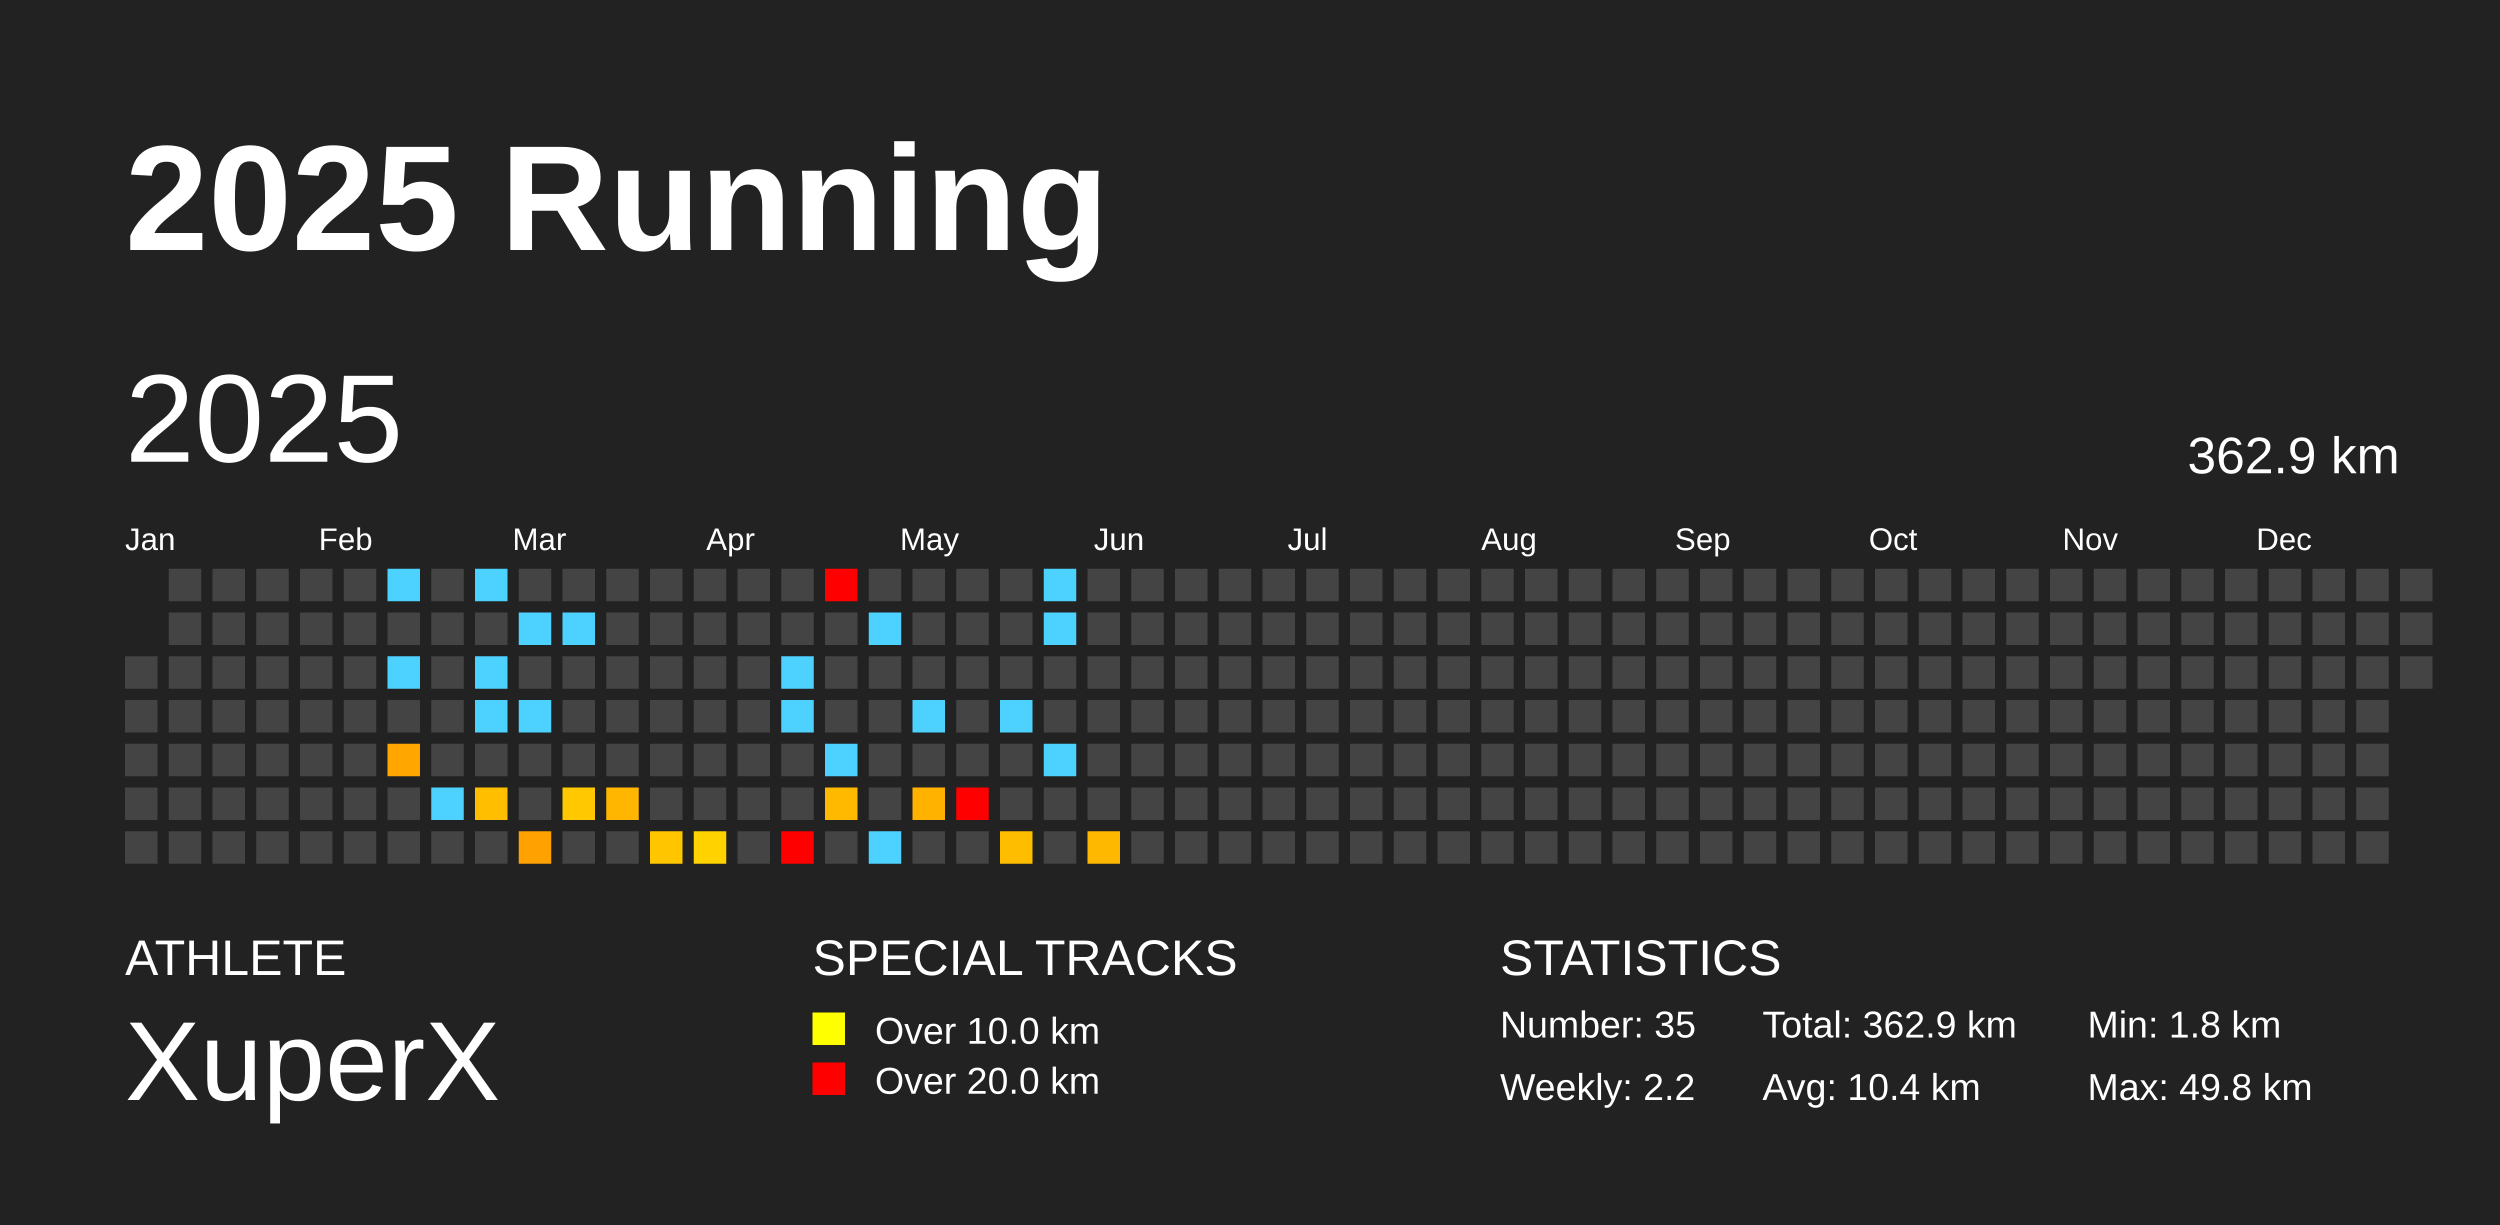
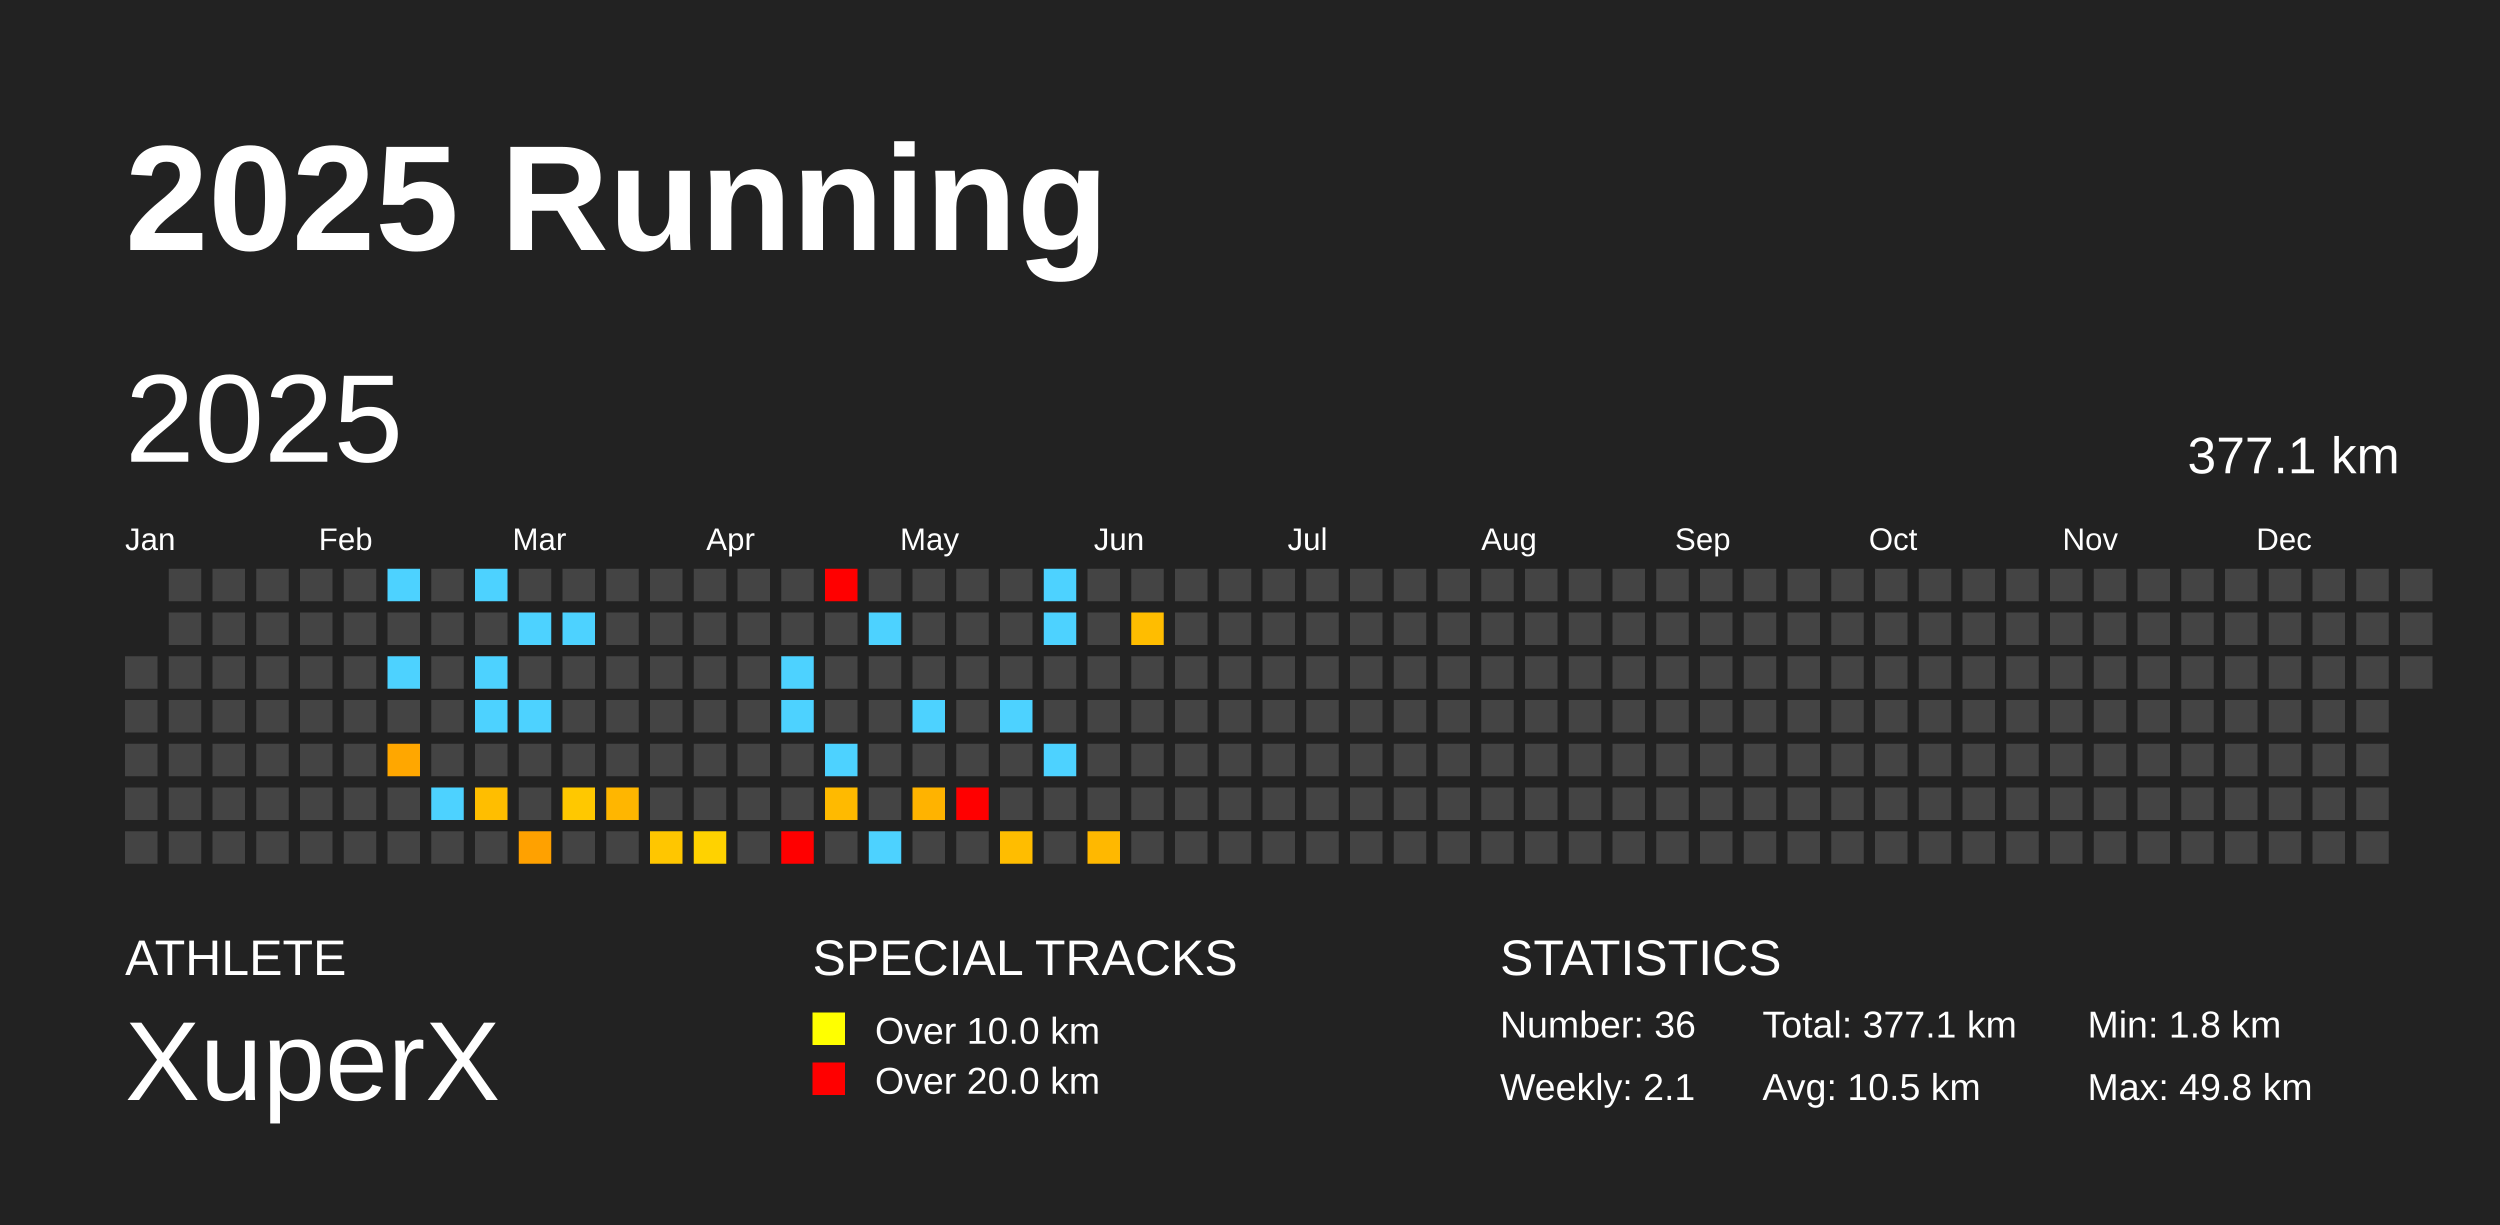
<svg xmlns="http://www.w3.org/2000/svg" baseProfile="full" height="98mm" version="1.1" viewBox="0,0,200,98" width="200mm">
  <defs />
  <rect fill="#222222" height="98" width="200" x="0" y="0" />
  <text fill="#FFFFFF" style="font-size:12px; font-family:Arial; font-weight:bold;" x="10" y="20">2025 Running</text>
  <text fill="#FFFFFF" style="font-size:4px; font-family:Arial" x="10" y="78">ATHLETE</text>
  <text fill="#FFFFFF" style="font-size:9px; font-family:Arial" x="10" y="88">XuperX</text>
  <text fill="#FFFFFF" style="font-size:4px; font-family:Arial" x="65" y="78">SPECIAL TRACKS</text>
  <rect fill="yellow" height="2.6" width="2.6" x="65" y="81" />
  <text fill="#FFFFFF" style="font-size:3px; font-family:Arial" x="70" y="83.5">Over 10.0 km</text>
  <rect fill="red" height="2.6" width="2.6" x="65" y="85" />
  <text fill="#FFFFFF" style="font-size:3px; font-family:Arial" x="70" y="87.5">Over 20.0 km</text>
  <text fill="#FFFFFF" style="font-size:4px; font-family:Arial" x="120" y="78">STATISTICS</text>
-   <text fill="#FFFFFF" style="font-size:3px; font-family:Arial" x="120" y="83">Number: 35</text>
-   <text fill="#FFFFFF" style="font-size:3px; font-family:Arial" x="120" y="88">Weekly: 2.2</text>
-   <text fill="#FFFFFF" style="font-size:3px; font-family:Arial" x="141" y="83">Total: 362.9 km</text>
-   <text fill="#FFFFFF" style="font-size:3px; font-family:Arial" x="141" y="88">Avg: 10.4 km</text>
+   <text fill="#FFFFFF" style="font-size:3px; font-family:Arial" x="120" y="83">Number: 36</text>
+   <text fill="#FFFFFF" style="font-size:3px; font-family:Arial" x="120" y="88">Weekly: 2.1</text>
+   <text fill="#FFFFFF" style="font-size:3px; font-family:Arial" x="141" y="83">Total: 377.1 km</text>
+   <text fill="#FFFFFF" style="font-size:3px; font-family:Arial" x="141" y="88">Avg: 10.5 km</text>
  <text fill="#FFFFFF" style="font-size:3px; font-family:Arial" x="167" y="83">Min: 1.8 km</text>
  <text fill="#FFFFFF" style="font-size:3px; font-family:Arial" x="167" y="88">Max: 49.8 km</text>
  <text dominant-baseline="hanging" fill="#FFFFFF" style="font-size:10.0px; font-family:Arial;" x="10" y="30">2025</text>
-   <text dominant-baseline="hanging" fill="#FFFFFF" style="font-size:4.125px; font-family:Arial;" x="175" y="35">362.9 km</text>
+   <text dominant-baseline="hanging" fill="#FFFFFF" style="font-size:4.125px; font-family:Arial;" x="175" y="35">377.1 km</text>
  <text fill="#FFFFFF" style="font-size:2.5px; font-family:Arial" x="10.0" y="44">Jan</text>
  <text fill="#FFFFFF" style="font-size:2.5px; font-family:Arial" x="25.5" y="44">Feb</text>
  <text fill="#FFFFFF" style="font-size:2.5px; font-family:Arial" x="41.0" y="44">Mar</text>
  <text fill="#FFFFFF" style="font-size:2.5px; font-family:Arial" x="56.5" y="44">Apr</text>
  <text fill="#FFFFFF" style="font-size:2.5px; font-family:Arial" x="72.0" y="44">May</text>
  <text fill="#FFFFFF" style="font-size:2.5px; font-family:Arial" x="87.5" y="44">Jun</text>
  <text fill="#FFFFFF" style="font-size:2.5px; font-family:Arial" x="103.0" y="44">Jul</text>
  <text fill="#FFFFFF" style="font-size:2.5px; font-family:Arial" x="118.5" y="44">Aug</text>
  <text fill="#FFFFFF" style="font-size:2.5px; font-family:Arial" x="134.0" y="44">Sep</text>
  <text fill="#FFFFFF" style="font-size:2.5px; font-family:Arial" x="149.5" y="44">Oct</text>
  <text fill="#FFFFFF" style="font-size:2.5px; font-family:Arial" x="165.0" y="44">Nov</text>
  <text fill="#FFFFFF" style="font-size:2.5px; font-family:Arial" x="180.5" y="44">Dec</text>
  <rect fill="#444444" height="2.6" width="2.6" x="10.0" y="52.5" />
  <rect fill="#444444" height="2.6" width="2.6" x="10.0" y="56.0" />
  <rect fill="#444444" height="2.6" width="2.6" x="10.0" y="59.5" />
  <rect fill="#444444" height="2.6" width="2.6" x="10.0" y="63.0" />
  <rect fill="#444444" height="2.6" width="2.6" x="10.0" y="66.5" />
  <rect fill="#444444" height="2.6" width="2.6" x="13.5" y="45.5" />
  <rect fill="#444444" height="2.6" width="2.6" x="13.5" y="49.0" />
  <rect fill="#444444" height="2.6" width="2.6" x="13.5" y="52.5" />
  <rect fill="#444444" height="2.6" width="2.6" x="13.5" y="56.0" />
  <rect fill="#444444" height="2.6" width="2.6" x="13.5" y="59.5" />
  <rect fill="#444444" height="2.6" width="2.6" x="13.5" y="63.0" />
  <rect fill="#444444" height="2.6" width="2.6" x="13.5" y="66.5" />
  <rect fill="#444444" height="2.6" width="2.6" x="17.0" y="45.5" />
  <rect fill="#444444" height="2.6" width="2.6" x="17.0" y="49.0" />
  <rect fill="#444444" height="2.6" width="2.6" x="17.0" y="52.5" />
  <rect fill="#444444" height="2.6" width="2.6" x="17.0" y="56.0" />
  <rect fill="#444444" height="2.6" width="2.6" x="17.0" y="59.5" />
  <rect fill="#444444" height="2.6" width="2.6" x="17.0" y="63.0" />
  <rect fill="#444444" height="2.6" width="2.6" x="17.0" y="66.5" />
  <rect fill="#444444" height="2.6" width="2.6" x="20.5" y="45.5" />
  <rect fill="#444444" height="2.6" width="2.6" x="20.5" y="49.0" />
  <rect fill="#444444" height="2.6" width="2.6" x="20.5" y="52.5" />
  <rect fill="#444444" height="2.6" width="2.6" x="20.5" y="56.0" />
  <rect fill="#444444" height="2.6" width="2.6" x="20.5" y="59.5" />
  <rect fill="#444444" height="2.6" width="2.6" x="20.5" y="63.0" />
  <rect fill="#444444" height="2.6" width="2.6" x="20.5" y="66.5" />
  <rect fill="#444444" height="2.6" width="2.6" x="24.0" y="45.5" />
  <rect fill="#444444" height="2.6" width="2.6" x="24.0" y="49.0" />
  <rect fill="#444444" height="2.6" width="2.6" x="24.0" y="52.5" />
  <rect fill="#444444" height="2.6" width="2.6" x="24.0" y="56.0" />
  <rect fill="#444444" height="2.6" width="2.6" x="24.0" y="59.5" />
  <rect fill="#444444" height="2.6" width="2.6" x="24.0" y="63.0" />
  <rect fill="#444444" height="2.6" width="2.6" x="24.0" y="66.5" />
  <rect fill="#444444" height="2.6" width="2.6" x="27.5" y="45.5" />
  <rect fill="#444444" height="2.6" width="2.6" x="27.5" y="49.0" />
  <rect fill="#444444" height="2.6" width="2.6" x="27.5" y="52.5" />
  <rect fill="#444444" height="2.6" width="2.6" x="27.5" y="56.0" />
  <rect fill="#444444" height="2.6" width="2.6" x="27.5" y="59.5" />
  <rect fill="#444444" height="2.6" width="2.6" x="27.5" y="63.0" />
  <rect fill="#444444" height="2.6" width="2.6" x="27.5" y="66.5" />
  <rect fill="#4dd2ff" height="2.6" width="2.6" x="31.0" y="45.5" />
  <rect fill="#444444" height="2.6" width="2.6" x="31.0" y="49.0" />
  <rect fill="#4dd2ff" height="2.6" width="2.6" x="31.0" y="52.5" />
  <rect fill="#444444" height="2.6" width="2.6" x="31.0" y="56.0" />
  <rect fill="#ffa700" height="2.6" width="2.6" x="31.0" y="59.5" />
  <rect fill="#444444" height="2.6" width="2.6" x="31.0" y="63.0" />
  <rect fill="#444444" height="2.6" width="2.6" x="31.0" y="66.5" />
  <rect fill="#444444" height="2.6" width="2.6" x="34.5" y="45.5" />
  <rect fill="#444444" height="2.6" width="2.6" x="34.5" y="49.0" />
  <rect fill="#444444" height="2.6" width="2.6" x="34.5" y="52.5" />
  <rect fill="#444444" height="2.6" width="2.6" x="34.5" y="56.0" />
  <rect fill="#444444" height="2.6" width="2.6" x="34.5" y="59.5" />
  <rect fill="#4dd2ff" height="2.6" width="2.6" x="34.5" y="63.0" />
  <rect fill="#444444" height="2.6" width="2.6" x="34.5" y="66.5" />
  <rect fill="#4dd2ff" height="2.6" width="2.6" x="38.0" y="45.5" />
  <rect fill="#444444" height="2.6" width="2.6" x="38.0" y="49.0" />
  <rect fill="#4dd2ff" height="2.6" width="2.6" x="38.0" y="52.5" />
  <rect fill="#4dd2ff" height="2.6" width="2.6" x="38.0" y="56.0" />
  <rect fill="#444444" height="2.6" width="2.6" x="38.0" y="59.5" />
  <rect fill="#ffbe00" height="2.6" width="2.6" x="38.0" y="63.0" />
  <rect fill="#444444" height="2.6" width="2.6" x="38.0" y="66.5" />
  <rect fill="#444444" height="2.6" width="2.6" x="41.5" y="45.5" />
  <rect fill="#4dd2ff" height="2.6" width="2.6" x="41.5" y="49.0" />
  <rect fill="#444444" height="2.6" width="2.6" x="41.5" y="52.5" />
  <rect fill="#4dd2ff" height="2.6" width="2.6" x="41.5" y="56.0" />
  <rect fill="#444444" height="2.6" width="2.6" x="41.5" y="59.5" />
  <rect fill="#444444" height="2.6" width="2.6" x="41.5" y="63.0" />
  <rect fill="#ffa100" height="2.6" width="2.6" x="41.5" y="66.5" />
  <rect fill="#444444" height="2.6" width="2.6" x="45.0" y="45.5" />
  <rect fill="#4dd2ff" height="2.6" width="2.6" x="45.0" y="49.0" />
  <rect fill="#444444" height="2.6" width="2.6" x="45.0" y="52.5" />
  <rect fill="#444444" height="2.6" width="2.6" x="45.0" y="56.0" />
  <rect fill="#444444" height="2.6" width="2.6" x="45.0" y="59.5" />
  <rect fill="#ffc800" height="2.6" width="2.6" x="45.0" y="63.0" />
  <rect fill="#444444" height="2.6" width="2.6" x="45.0" y="66.5" />
  <rect fill="#444444" height="2.6" width="2.6" x="48.5" y="45.5" />
  <rect fill="#444444" height="2.6" width="2.6" x="48.5" y="49.0" />
  <rect fill="#444444" height="2.6" width="2.6" x="48.5" y="52.5" />
  <rect fill="#444444" height="2.6" width="2.6" x="48.5" y="56.0" />
  <rect fill="#444444" height="2.6" width="2.6" x="48.5" y="59.5" />
  <rect fill="#ffb600" height="2.6" width="2.6" x="48.5" y="63.0" />
  <rect fill="#444444" height="2.6" width="2.6" x="48.5" y="66.5" />
  <rect fill="#444444" height="2.6" width="2.6" x="52.0" y="45.5" />
  <rect fill="#444444" height="2.6" width="2.6" x="52.0" y="49.0" />
  <rect fill="#444444" height="2.6" width="2.6" x="52.0" y="52.5" />
  <rect fill="#444444" height="2.6" width="2.6" x="52.0" y="56.0" />
  <rect fill="#444444" height="2.6" width="2.6" x="52.0" y="59.5" />
  <rect fill="#444444" height="2.6" width="2.6" x="52.0" y="63.0" />
  <rect fill="#ffc600" height="2.6" width="2.6" x="52.0" y="66.5" />
  <rect fill="#444444" height="2.6" width="2.6" x="55.5" y="45.5" />
  <rect fill="#444444" height="2.6" width="2.6" x="55.5" y="49.0" />
  <rect fill="#444444" height="2.6" width="2.6" x="55.5" y="52.5" />
  <rect fill="#444444" height="2.6" width="2.6" x="55.5" y="56.0" />
  <rect fill="#444444" height="2.6" width="2.6" x="55.5" y="59.5" />
  <rect fill="#444444" height="2.6" width="2.6" x="55.5" y="63.0" />
  <rect fill="#ffd200" height="2.6" width="2.6" x="55.5" y="66.5" />
  <rect fill="#444444" height="2.6" width="2.6" x="59.0" y="45.5" />
  <rect fill="#444444" height="2.6" width="2.6" x="59.0" y="49.0" />
  <rect fill="#444444" height="2.6" width="2.6" x="59.0" y="52.5" />
  <rect fill="#444444" height="2.6" width="2.6" x="59.0" y="56.0" />
  <rect fill="#444444" height="2.6" width="2.6" x="59.0" y="59.5" />
  <rect fill="#444444" height="2.6" width="2.6" x="59.0" y="63.0" />
  <rect fill="#444444" height="2.6" width="2.6" x="59.0" y="66.5" />
  <rect fill="#444444" height="2.6" width="2.6" x="62.5" y="45.5" />
  <rect fill="#444444" height="2.6" width="2.6" x="62.5" y="49.0" />
  <rect fill="#4dd2ff" height="2.6" width="2.6" x="62.5" y="52.5" />
  <rect fill="#4dd2ff" height="2.6" width="2.6" x="62.5" y="56.0" />
  <rect fill="#444444" height="2.6" width="2.6" x="62.5" y="59.5" />
  <rect fill="#444444" height="2.6" width="2.6" x="62.5" y="63.0" />
  <rect fill="red" height="2.6" width="2.6" x="62.5" y="66.5" />
  <rect fill="red" height="2.6" width="2.6" x="66.0" y="45.5" />
  <rect fill="#444444" height="2.6" width="2.6" x="66.0" y="49.0" />
  <rect fill="#444444" height="2.6" width="2.6" x="66.0" y="52.5" />
  <rect fill="#444444" height="2.6" width="2.6" x="66.0" y="56.0" />
  <rect fill="#4dd2ff" height="2.6" width="2.6" x="66.0" y="59.5" />
  <rect fill="#ffba00" height="2.6" width="2.6" x="66.0" y="63.0" />
  <rect fill="#444444" height="2.6" width="2.6" x="66.0" y="66.5" />
  <rect fill="#444444" height="2.6" width="2.6" x="69.5" y="45.5" />
  <rect fill="#4dd2ff" height="2.6" width="2.6" x="69.5" y="49.0" />
  <rect fill="#444444" height="2.6" width="2.6" x="69.5" y="52.5" />
  <rect fill="#444444" height="2.6" width="2.6" x="69.5" y="56.0" />
  <rect fill="#444444" height="2.6" width="2.6" x="69.5" y="59.5" />
  <rect fill="#444444" height="2.6" width="2.6" x="69.5" y="63.0" />
  <rect fill="#4dd2ff" height="2.6" width="2.6" x="69.5" y="66.5" />
  <rect fill="#444444" height="2.6" width="2.6" x="73.0" y="45.5" />
  <rect fill="#444444" height="2.6" width="2.6" x="73.0" y="49.0" />
  <rect fill="#444444" height="2.6" width="2.6" x="73.0" y="52.5" />
  <rect fill="#4dd2ff" height="2.6" width="2.6" x="73.0" y="56.0" />
  <rect fill="#444444" height="2.6" width="2.6" x="73.0" y="59.5" />
  <rect fill="#ffb300" height="2.6" width="2.6" x="73.0" y="63.0" />
  <rect fill="#444444" height="2.6" width="2.6" x="73.0" y="66.5" />
  <rect fill="#444444" height="2.6" width="2.6" x="76.5" y="45.5" />
  <rect fill="#444444" height="2.6" width="2.6" x="76.5" y="49.0" />
  <rect fill="#444444" height="2.6" width="2.6" x="76.5" y="52.5" />
  <rect fill="#444444" height="2.6" width="2.6" x="76.5" y="56.0" />
  <rect fill="#444444" height="2.6" width="2.6" x="76.5" y="59.5" />
  <rect fill="red" height="2.6" width="2.6" x="76.5" y="63.0" />
  <rect fill="#444444" height="2.6" width="2.6" x="76.5" y="66.5" />
  <rect fill="#444444" height="2.6" width="2.6" x="80.0" y="45.5" />
  <rect fill="#444444" height="2.6" width="2.6" x="80.0" y="49.0" />
  <rect fill="#444444" height="2.6" width="2.6" x="80.0" y="52.5" />
  <rect fill="#4dd2ff" height="2.6" width="2.6" x="80.0" y="56.0" />
  <rect fill="#444444" height="2.6" width="2.6" x="80.0" y="59.5" />
  <rect fill="#444444" height="2.6" width="2.6" x="80.0" y="63.0" />
  <rect fill="#ffbd00" height="2.6" width="2.6" x="80.0" y="66.5" />
  <rect fill="#4dd2ff" height="2.6" width="2.6" x="83.5" y="45.5" />
  <rect fill="#4dd2ff" height="2.6" width="2.6" x="83.5" y="49.0" />
  <rect fill="#444444" height="2.6" width="2.6" x="83.5" y="52.5" />
  <rect fill="#444444" height="2.6" width="2.6" x="83.5" y="56.0" />
  <rect fill="#4dd2ff" height="2.6" width="2.6" x="83.5" y="59.5" />
  <rect fill="#444444" height="2.6" width="2.6" x="83.5" y="63.0" />
  <rect fill="#444444" height="2.6" width="2.6" x="83.5" y="66.5" />
  <rect fill="#444444" height="2.6" width="2.6" x="87.0" y="45.5" />
  <rect fill="#444444" height="2.6" width="2.6" x="87.0" y="49.0" />
  <rect fill="#444444" height="2.6" width="2.6" x="87.0" y="52.5" />
  <rect fill="#444444" height="2.6" width="2.6" x="87.0" y="56.0" />
  <rect fill="#444444" height="2.6" width="2.6" x="87.0" y="59.5" />
  <rect fill="#444444" height="2.6" width="2.6" x="87.0" y="63.0" />
  <rect fill="#ffb800" height="2.6" width="2.6" x="87.0" y="66.5" />
  <rect fill="#444444" height="2.6" width="2.6" x="90.5" y="45.5" />
-   <rect fill="#444444" height="2.6" width="2.6" x="90.5" y="49.0" />
+   <rect fill="#ffbd00" height="2.6" width="2.6" x="90.5" y="49.0" />
  <rect fill="#444444" height="2.6" width="2.6" x="90.5" y="52.5" />
  <rect fill="#444444" height="2.6" width="2.6" x="90.5" y="56.0" />
  <rect fill="#444444" height="2.6" width="2.6" x="90.5" y="59.5" />
  <rect fill="#444444" height="2.6" width="2.6" x="90.5" y="63.0" />
  <rect fill="#444444" height="2.6" width="2.6" x="90.5" y="66.5" />
  <rect fill="#444444" height="2.6" width="2.6" x="94.0" y="45.5" />
  <rect fill="#444444" height="2.6" width="2.6" x="94.0" y="49.0" />
  <rect fill="#444444" height="2.6" width="2.6" x="94.0" y="52.5" />
  <rect fill="#444444" height="2.6" width="2.6" x="94.0" y="56.0" />
  <rect fill="#444444" height="2.6" width="2.6" x="94.0" y="59.5" />
  <rect fill="#444444" height="2.6" width="2.6" x="94.0" y="63.0" />
  <rect fill="#444444" height="2.6" width="2.6" x="94.0" y="66.5" />
  <rect fill="#444444" height="2.6" width="2.6" x="97.5" y="45.5" />
  <rect fill="#444444" height="2.6" width="2.6" x="97.5" y="49.0" />
  <rect fill="#444444" height="2.6" width="2.6" x="97.5" y="52.5" />
  <rect fill="#444444" height="2.6" width="2.6" x="97.5" y="56.0" />
  <rect fill="#444444" height="2.6" width="2.6" x="97.5" y="59.5" />
  <rect fill="#444444" height="2.6" width="2.6" x="97.5" y="63.0" />
  <rect fill="#444444" height="2.6" width="2.6" x="97.5" y="66.5" />
  <rect fill="#444444" height="2.6" width="2.6" x="101.0" y="45.5" />
  <rect fill="#444444" height="2.6" width="2.6" x="101.0" y="49.0" />
  <rect fill="#444444" height="2.6" width="2.6" x="101.0" y="52.5" />
  <rect fill="#444444" height="2.6" width="2.6" x="101.0" y="56.0" />
  <rect fill="#444444" height="2.6" width="2.6" x="101.0" y="59.5" />
  <rect fill="#444444" height="2.6" width="2.6" x="101.0" y="63.0" />
  <rect fill="#444444" height="2.6" width="2.6" x="101.0" y="66.5" />
  <rect fill="#444444" height="2.6" width="2.6" x="104.5" y="45.5" />
  <rect fill="#444444" height="2.6" width="2.6" x="104.5" y="49.0" />
  <rect fill="#444444" height="2.6" width="2.6" x="104.5" y="52.5" />
  <rect fill="#444444" height="2.6" width="2.6" x="104.5" y="56.0" />
  <rect fill="#444444" height="2.6" width="2.6" x="104.5" y="59.5" />
  <rect fill="#444444" height="2.6" width="2.6" x="104.5" y="63.0" />
  <rect fill="#444444" height="2.6" width="2.6" x="104.5" y="66.5" />
  <rect fill="#444444" height="2.6" width="2.6" x="108.0" y="45.5" />
  <rect fill="#444444" height="2.6" width="2.6" x="108.0" y="49.0" />
  <rect fill="#444444" height="2.6" width="2.6" x="108.0" y="52.5" />
  <rect fill="#444444" height="2.6" width="2.6" x="108.0" y="56.0" />
  <rect fill="#444444" height="2.6" width="2.6" x="108.0" y="59.5" />
  <rect fill="#444444" height="2.6" width="2.6" x="108.0" y="63.0" />
  <rect fill="#444444" height="2.6" width="2.6" x="108.0" y="66.5" />
  <rect fill="#444444" height="2.6" width="2.6" x="111.5" y="45.5" />
  <rect fill="#444444" height="2.6" width="2.6" x="111.5" y="49.0" />
  <rect fill="#444444" height="2.6" width="2.6" x="111.5" y="52.5" />
  <rect fill="#444444" height="2.6" width="2.6" x="111.5" y="56.0" />
  <rect fill="#444444" height="2.6" width="2.6" x="111.5" y="59.5" />
  <rect fill="#444444" height="2.6" width="2.6" x="111.5" y="63.0" />
  <rect fill="#444444" height="2.6" width="2.6" x="111.5" y="66.5" />
  <rect fill="#444444" height="2.6" width="2.6" x="115.0" y="45.5" />
  <rect fill="#444444" height="2.6" width="2.6" x="115.0" y="49.0" />
  <rect fill="#444444" height="2.6" width="2.6" x="115.0" y="52.5" />
  <rect fill="#444444" height="2.6" width="2.6" x="115.0" y="56.0" />
  <rect fill="#444444" height="2.6" width="2.6" x="115.0" y="59.5" />
  <rect fill="#444444" height="2.6" width="2.6" x="115.0" y="63.0" />
  <rect fill="#444444" height="2.6" width="2.6" x="115.0" y="66.5" />
  <rect fill="#444444" height="2.6" width="2.6" x="118.5" y="45.5" />
  <rect fill="#444444" height="2.6" width="2.6" x="118.5" y="49.0" />
  <rect fill="#444444" height="2.6" width="2.6" x="118.5" y="52.5" />
  <rect fill="#444444" height="2.6" width="2.6" x="118.5" y="56.0" />
  <rect fill="#444444" height="2.6" width="2.6" x="118.5" y="59.5" />
  <rect fill="#444444" height="2.6" width="2.6" x="118.5" y="63.0" />
  <rect fill="#444444" height="2.6" width="2.6" x="118.5" y="66.5" />
  <rect fill="#444444" height="2.6" width="2.6" x="122.0" y="45.5" />
  <rect fill="#444444" height="2.6" width="2.6" x="122.0" y="49.0" />
  <rect fill="#444444" height="2.6" width="2.6" x="122.0" y="52.5" />
  <rect fill="#444444" height="2.6" width="2.6" x="122.0" y="56.0" />
  <rect fill="#444444" height="2.6" width="2.6" x="122.0" y="59.5" />
  <rect fill="#444444" height="2.6" width="2.6" x="122.0" y="63.0" />
  <rect fill="#444444" height="2.6" width="2.6" x="122.0" y="66.5" />
  <rect fill="#444444" height="2.6" width="2.6" x="125.5" y="45.5" />
  <rect fill="#444444" height="2.6" width="2.6" x="125.5" y="49.0" />
  <rect fill="#444444" height="2.6" width="2.6" x="125.5" y="52.5" />
  <rect fill="#444444" height="2.6" width="2.6" x="125.5" y="56.0" />
  <rect fill="#444444" height="2.6" width="2.6" x="125.5" y="59.5" />
  <rect fill="#444444" height="2.6" width="2.6" x="125.5" y="63.0" />
  <rect fill="#444444" height="2.6" width="2.6" x="125.5" y="66.5" />
  <rect fill="#444444" height="2.6" width="2.6" x="129.0" y="45.5" />
  <rect fill="#444444" height="2.6" width="2.6" x="129.0" y="49.0" />
  <rect fill="#444444" height="2.6" width="2.6" x="129.0" y="52.5" />
  <rect fill="#444444" height="2.6" width="2.6" x="129.0" y="56.0" />
  <rect fill="#444444" height="2.6" width="2.6" x="129.0" y="59.5" />
  <rect fill="#444444" height="2.6" width="2.6" x="129.0" y="63.0" />
  <rect fill="#444444" height="2.6" width="2.6" x="129.0" y="66.5" />
  <rect fill="#444444" height="2.6" width="2.6" x="132.5" y="45.5" />
  <rect fill="#444444" height="2.6" width="2.6" x="132.5" y="49.0" />
  <rect fill="#444444" height="2.6" width="2.6" x="132.5" y="52.5" />
  <rect fill="#444444" height="2.6" width="2.6" x="132.5" y="56.0" />
  <rect fill="#444444" height="2.6" width="2.6" x="132.5" y="59.5" />
  <rect fill="#444444" height="2.6" width="2.6" x="132.5" y="63.0" />
  <rect fill="#444444" height="2.6" width="2.6" x="132.5" y="66.5" />
  <rect fill="#444444" height="2.6" width="2.6" x="136.0" y="45.5" />
  <rect fill="#444444" height="2.6" width="2.6" x="136.0" y="49.0" />
  <rect fill="#444444" height="2.6" width="2.6" x="136.0" y="52.5" />
  <rect fill="#444444" height="2.6" width="2.6" x="136.0" y="56.0" />
  <rect fill="#444444" height="2.6" width="2.6" x="136.0" y="59.5" />
  <rect fill="#444444" height="2.6" width="2.6" x="136.0" y="63.0" />
  <rect fill="#444444" height="2.6" width="2.6" x="136.0" y="66.5" />
  <rect fill="#444444" height="2.6" width="2.6" x="139.5" y="45.5" />
  <rect fill="#444444" height="2.6" width="2.6" x="139.5" y="49.0" />
  <rect fill="#444444" height="2.6" width="2.6" x="139.5" y="52.5" />
  <rect fill="#444444" height="2.6" width="2.6" x="139.5" y="56.0" />
  <rect fill="#444444" height="2.6" width="2.6" x="139.5" y="59.5" />
  <rect fill="#444444" height="2.6" width="2.6" x="139.5" y="63.0" />
  <rect fill="#444444" height="2.6" width="2.6" x="139.5" y="66.5" />
  <rect fill="#444444" height="2.6" width="2.6" x="143.0" y="45.5" />
  <rect fill="#444444" height="2.6" width="2.6" x="143.0" y="49.0" />
  <rect fill="#444444" height="2.6" width="2.6" x="143.0" y="52.5" />
  <rect fill="#444444" height="2.6" width="2.6" x="143.0" y="56.0" />
  <rect fill="#444444" height="2.6" width="2.6" x="143.0" y="59.5" />
  <rect fill="#444444" height="2.6" width="2.6" x="143.0" y="63.0" />
  <rect fill="#444444" height="2.6" width="2.6" x="143.0" y="66.5" />
  <rect fill="#444444" height="2.6" width="2.6" x="146.5" y="45.5" />
  <rect fill="#444444" height="2.6" width="2.6" x="146.5" y="49.0" />
  <rect fill="#444444" height="2.6" width="2.6" x="146.5" y="52.5" />
  <rect fill="#444444" height="2.6" width="2.6" x="146.5" y="56.0" />
  <rect fill="#444444" height="2.6" width="2.6" x="146.5" y="59.5" />
  <rect fill="#444444" height="2.6" width="2.6" x="146.5" y="63.0" />
  <rect fill="#444444" height="2.6" width="2.6" x="146.5" y="66.5" />
  <rect fill="#444444" height="2.6" width="2.6" x="150.0" y="45.5" />
  <rect fill="#444444" height="2.6" width="2.6" x="150.0" y="49.0" />
  <rect fill="#444444" height="2.6" width="2.6" x="150.0" y="52.5" />
  <rect fill="#444444" height="2.6" width="2.6" x="150.0" y="56.0" />
  <rect fill="#444444" height="2.6" width="2.6" x="150.0" y="59.5" />
  <rect fill="#444444" height="2.6" width="2.6" x="150.0" y="63.0" />
  <rect fill="#444444" height="2.6" width="2.6" x="150.0" y="66.5" />
  <rect fill="#444444" height="2.6" width="2.6" x="153.5" y="45.5" />
  <rect fill="#444444" height="2.6" width="2.6" x="153.5" y="49.0" />
  <rect fill="#444444" height="2.6" width="2.6" x="153.5" y="52.5" />
  <rect fill="#444444" height="2.6" width="2.6" x="153.5" y="56.0" />
  <rect fill="#444444" height="2.6" width="2.6" x="153.5" y="59.5" />
  <rect fill="#444444" height="2.6" width="2.6" x="153.5" y="63.0" />
  <rect fill="#444444" height="2.6" width="2.6" x="153.5" y="66.5" />
  <rect fill="#444444" height="2.6" width="2.6" x="157.0" y="45.5" />
  <rect fill="#444444" height="2.6" width="2.6" x="157.0" y="49.0" />
  <rect fill="#444444" height="2.6" width="2.6" x="157.0" y="52.5" />
  <rect fill="#444444" height="2.6" width="2.6" x="157.0" y="56.0" />
  <rect fill="#444444" height="2.6" width="2.6" x="157.0" y="59.5" />
  <rect fill="#444444" height="2.6" width="2.6" x="157.0" y="63.0" />
  <rect fill="#444444" height="2.6" width="2.6" x="157.0" y="66.5" />
  <rect fill="#444444" height="2.6" width="2.6" x="160.5" y="45.5" />
  <rect fill="#444444" height="2.6" width="2.6" x="160.5" y="49.0" />
  <rect fill="#444444" height="2.6" width="2.6" x="160.5" y="52.5" />
  <rect fill="#444444" height="2.6" width="2.6" x="160.5" y="56.0" />
  <rect fill="#444444" height="2.6" width="2.6" x="160.5" y="59.5" />
  <rect fill="#444444" height="2.6" width="2.6" x="160.5" y="63.0" />
  <rect fill="#444444" height="2.6" width="2.6" x="160.5" y="66.5" />
  <rect fill="#444444" height="2.6" width="2.6" x="164.0" y="45.5" />
  <rect fill="#444444" height="2.6" width="2.6" x="164.0" y="49.0" />
  <rect fill="#444444" height="2.6" width="2.6" x="164.0" y="52.5" />
  <rect fill="#444444" height="2.6" width="2.6" x="164.0" y="56.0" />
  <rect fill="#444444" height="2.6" width="2.6" x="164.0" y="59.5" />
  <rect fill="#444444" height="2.6" width="2.6" x="164.0" y="63.0" />
  <rect fill="#444444" height="2.6" width="2.6" x="164.0" y="66.5" />
  <rect fill="#444444" height="2.6" width="2.6" x="167.5" y="45.5" />
  <rect fill="#444444" height="2.6" width="2.6" x="167.5" y="49.0" />
  <rect fill="#444444" height="2.6" width="2.6" x="167.5" y="52.5" />
  <rect fill="#444444" height="2.6" width="2.6" x="167.5" y="56.0" />
  <rect fill="#444444" height="2.6" width="2.6" x="167.5" y="59.5" />
  <rect fill="#444444" height="2.6" width="2.6" x="167.5" y="63.0" />
  <rect fill="#444444" height="2.6" width="2.6" x="167.5" y="66.5" />
  <rect fill="#444444" height="2.6" width="2.6" x="171.0" y="45.5" />
  <rect fill="#444444" height="2.6" width="2.6" x="171.0" y="49.0" />
  <rect fill="#444444" height="2.6" width="2.6" x="171.0" y="52.5" />
  <rect fill="#444444" height="2.6" width="2.6" x="171.0" y="56.0" />
  <rect fill="#444444" height="2.6" width="2.6" x="171.0" y="59.5" />
  <rect fill="#444444" height="2.6" width="2.6" x="171.0" y="63.0" />
  <rect fill="#444444" height="2.6" width="2.6" x="171.0" y="66.5" />
  <rect fill="#444444" height="2.6" width="2.6" x="174.5" y="45.5" />
  <rect fill="#444444" height="2.6" width="2.6" x="174.5" y="49.0" />
  <rect fill="#444444" height="2.6" width="2.6" x="174.5" y="52.5" />
  <rect fill="#444444" height="2.6" width="2.6" x="174.5" y="56.0" />
  <rect fill="#444444" height="2.6" width="2.6" x="174.5" y="59.5" />
  <rect fill="#444444" height="2.6" width="2.6" x="174.5" y="63.0" />
  <rect fill="#444444" height="2.6" width="2.6" x="174.5" y="66.5" />
  <rect fill="#444444" height="2.6" width="2.6" x="178.0" y="45.5" />
  <rect fill="#444444" height="2.6" width="2.6" x="178.0" y="49.0" />
  <rect fill="#444444" height="2.6" width="2.6" x="178.0" y="52.5" />
  <rect fill="#444444" height="2.6" width="2.6" x="178.0" y="56.0" />
  <rect fill="#444444" height="2.6" width="2.6" x="178.0" y="59.5" />
  <rect fill="#444444" height="2.6" width="2.6" x="178.0" y="63.0" />
  <rect fill="#444444" height="2.6" width="2.6" x="178.0" y="66.5" />
  <rect fill="#444444" height="2.6" width="2.6" x="181.5" y="45.5" />
  <rect fill="#444444" height="2.6" width="2.6" x="181.5" y="49.0" />
  <rect fill="#444444" height="2.6" width="2.6" x="181.5" y="52.5" />
  <rect fill="#444444" height="2.6" width="2.6" x="181.5" y="56.0" />
  <rect fill="#444444" height="2.6" width="2.6" x="181.5" y="59.5" />
  <rect fill="#444444" height="2.6" width="2.6" x="181.5" y="63.0" />
  <rect fill="#444444" height="2.6" width="2.6" x="181.5" y="66.5" />
  <rect fill="#444444" height="2.6" width="2.6" x="185.0" y="45.5" />
  <rect fill="#444444" height="2.6" width="2.6" x="185.0" y="49.0" />
  <rect fill="#444444" height="2.6" width="2.6" x="185.0" y="52.5" />
  <rect fill="#444444" height="2.6" width="2.6" x="185.0" y="56.0" />
  <rect fill="#444444" height="2.6" width="2.6" x="185.0" y="59.5" />
  <rect fill="#444444" height="2.6" width="2.6" x="185.0" y="63.0" />
  <rect fill="#444444" height="2.6" width="2.6" x="185.0" y="66.5" />
  <rect fill="#444444" height="2.6" width="2.6" x="188.5" y="45.5" />
  <rect fill="#444444" height="2.6" width="2.6" x="188.5" y="49.0" />
  <rect fill="#444444" height="2.6" width="2.6" x="188.5" y="52.5" />
  <rect fill="#444444" height="2.6" width="2.6" x="188.5" y="56.0" />
  <rect fill="#444444" height="2.6" width="2.6" x="188.5" y="59.5" />
  <rect fill="#444444" height="2.6" width="2.6" x="188.5" y="63.0" />
  <rect fill="#444444" height="2.6" width="2.6" x="188.5" y="66.5" />
  <rect fill="#444444" height="2.6" width="2.6" x="192.0" y="45.5" />
  <rect fill="#444444" height="2.6" width="2.6" x="192.0" y="49.0" />
  <rect fill="#444444" height="2.6" width="2.6" x="192.0" y="52.5" />
</svg>
